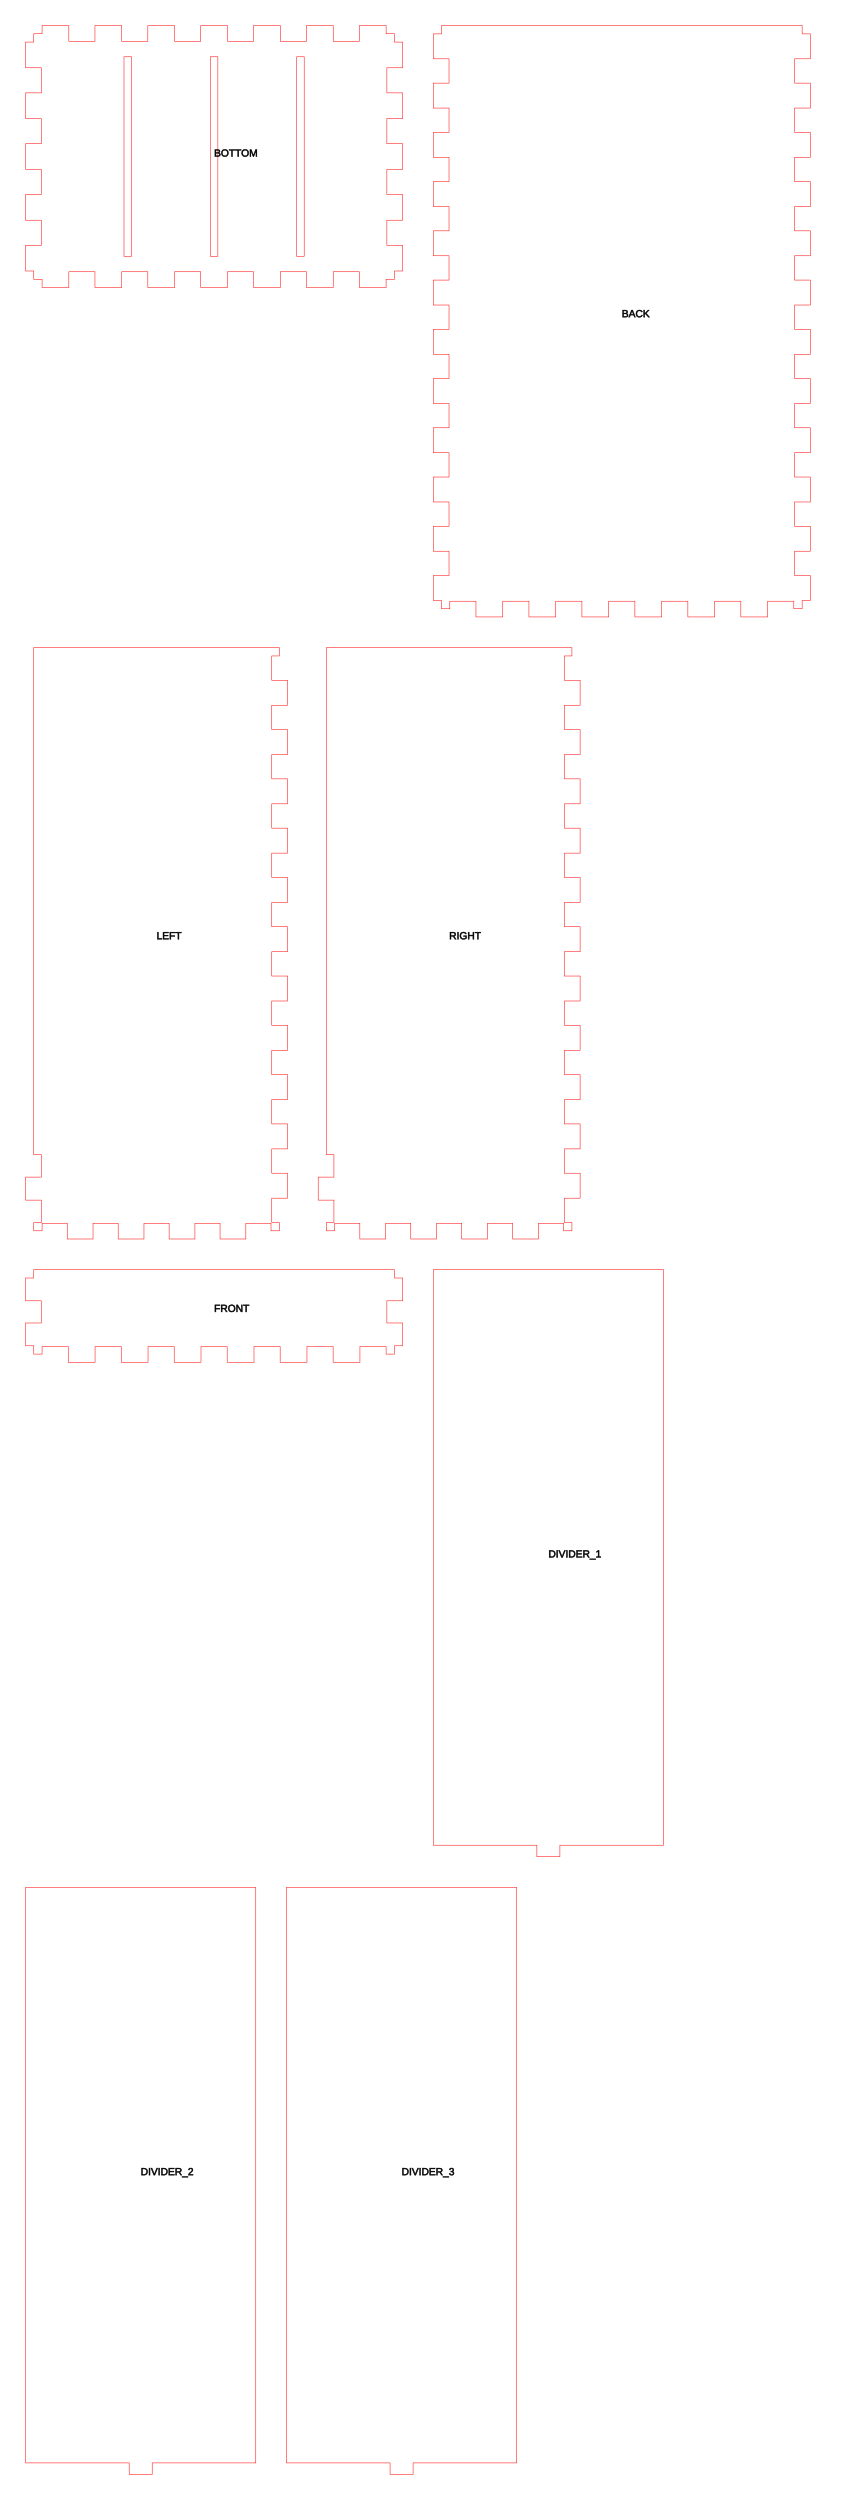
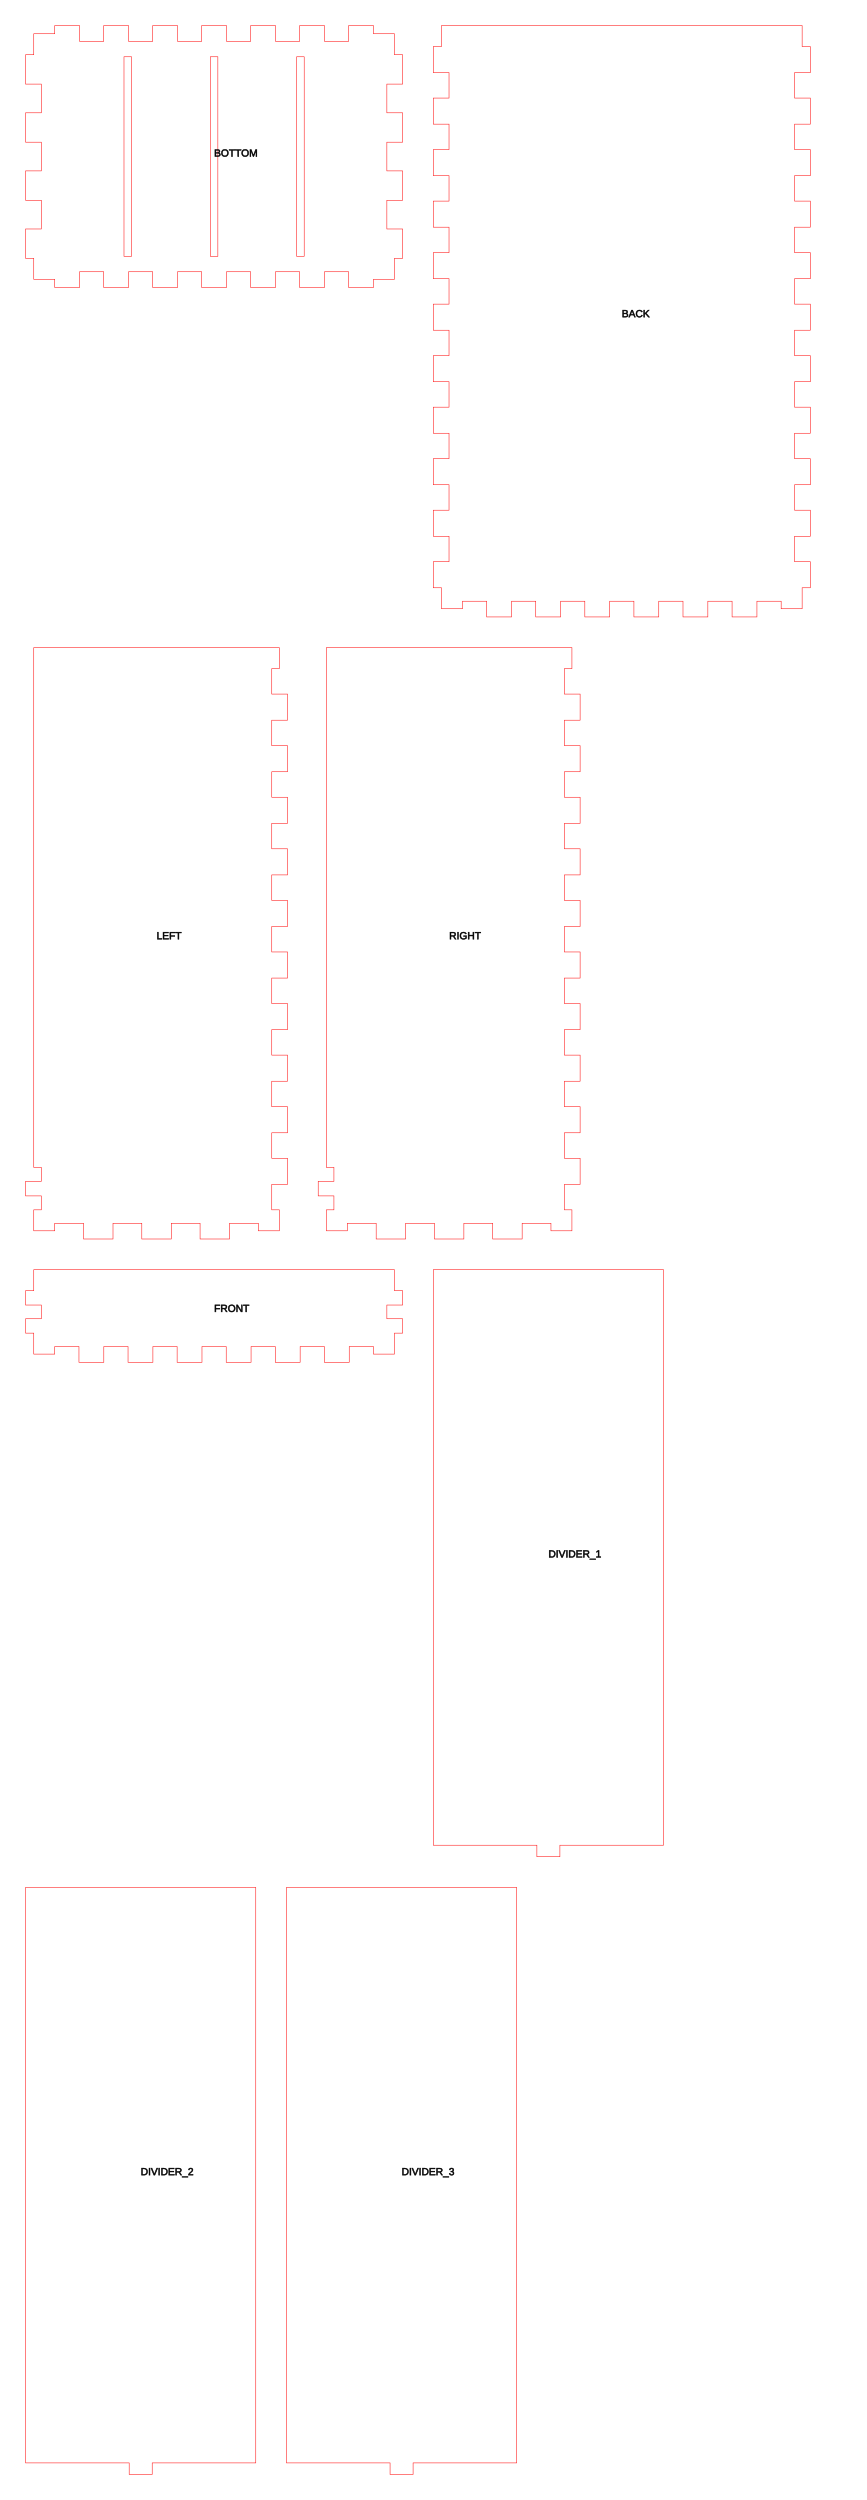
<svg xmlns="http://www.w3.org/2000/svg" width="338.8mm" height="977.4mm" viewBox="0 0 338.8 977.4">
  <style>
    .cut { fill: none; stroke: #ff0000; stroke-width: 0.2; }
    .score { fill: none; stroke: #0000ff; stroke-width: 0.2; stroke-dasharray: 2 2; }
    .engrave { fill: none; stroke: #000000; stroke-width: 0.2; }
    .text { fill: #000000; font-family: Arial, sans-serif; font-size: 4px; }
  </style>
  <g id="CUT" class="cut">
    <g id="BOTTOM" transform="translate(13.2,13.2)">
-       <path d="M 0 0 L 3.25 0 L 3.25 -3.2 L 13.711 -3.2 L 13.711 0 L 13.711 2.95 L 23.923 2.95 L 23.923 0 L 23.923 -3.2 L 34.385 -3.2 L 34.385 0 L 34.385 2.95 L 44.596 2.95 L 44.596 0 L 44.596 -3.2 L 55.058 -3.2 L 55.058 0 L 55.058 2.95 L 65.269 2.95 L 65.269 0 L 65.269 -3.2 L 75.731 -3.2 L 75.731 0 L 75.731 2.95 L 85.942 2.95 L 85.942 0 L 85.942 -3.2 L 96.404 -3.2 L 96.404 0 L 96.404 2.95 L 106.615 2.95 L 106.615 0 L 106.615 -3.2 L 117.077 -3.2 L 117.077 0 L 117.077 2.95 L 127.289 2.95 L 127.289 0 L 127.289 -3.2 L 137.75 -3.2 L 137.75 0 L 141 0 L 141 3.25 L 144.2 3.25 L 144.2 13.305 L 141 13.305 L 138.05 13.305 L 138.05 23.111 L 141 23.111 L 144.2 23.111 L 144.2 33.167 L 141 33.167 L 138.05 33.167 L 138.05 42.972 L 141 42.972 L 144.2 42.972 L 144.2 53.028 L 141 53.028 L 138.05 53.028 L 138.05 62.833 L 141 62.833 L 144.2 62.833 L 144.2 72.889 L 141 72.889 L 138.05 72.889 L 138.05 82.695 L 141 82.695 L 144.2 82.695 L 144.2 92.75 L 141 92.75 L 141 96 L 137.75 96 L 137.75 99.2 L 127.289 99.2 L 127.289 96 L 127.289 93.05 L 117.077 93.05 L 117.077 96 L 117.077 99.2 L 106.615 99.2 L 106.615 96 L 106.615 93.05 L 96.404 93.05 L 96.404 96 L 96.404 99.2 L 85.942 99.2 L 85.942 96 L 85.942 93.05 L 75.731 93.05 L 75.731 96 L 75.731 99.2 L 65.269 99.2 L 65.269 96 L 65.269 93.05 L 55.058 93.05 L 55.058 96 L 55.058 99.2 L 44.596 99.2 L 44.596 96 L 44.596 93.05 L 34.385 93.05 L 34.385 96 L 34.385 99.2 L 23.923 99.2 L 23.923 96 L 23.923 93.05 L 13.711 93.05 L 13.711 96 L 13.711 99.2 L 3.25 99.2 L 3.25 96 L 0 96 L 0 92.75 L -3.2 92.75 L -3.2 82.695 L 0 82.695 L 2.95 82.695 L 2.95 72.889 L 0 72.889 L -3.2 72.889 L -3.2 62.833 L 0 62.833 L 2.95 62.833 L 2.95 53.028 L 0 53.028 L -3.2 53.028 L -3.2 42.972 L 0 42.972 L 2.95 42.972 L 2.95 33.167 L 0 33.167 L -3.2 33.167 L -3.2 23.111 L 0 23.111 L 2.95 23.111 L 2.95 13.305 L 0 13.305 L -3.2 13.305 L -3.2 3.25 L 0 3.25 L 0 0 Z" />
+       <path d="M 0 0 L 8.2 0 L 8.2 -3.2 L 17.9 -3.2 L 17.9 0 L 17.9 2.95 L 27.35 2.95 L 27.35 0 L 27.35 -3.2 L 37.05 -3.2 L 37.05 0 L 37.05 2.95 L 46.5 2.95 L 46.5 0 L 46.5 -3.2 L 56.2 -3.2 L 56.2 0 L 56.2 2.95 L 65.65 2.95 L 65.65 0 L 65.65 -3.2 L 75.35 -3.2 L 75.35 0 L 75.35 2.95 L 84.8 2.95 L 84.8 0 L 84.8 -3.2 L 94.5 -3.2 L 94.5 0 L 94.5 2.95 L 103.95 2.95 L 103.95 0 L 103.95 -3.2 L 113.65 -3.2 L 113.65 0 L 113.65 2.95 L 123.1 2.95 L 123.1 0 L 123.1 -3.2 L 132.8 -3.2 L 132.8 0 L 141 0 L 141 8.2 L 144.2 8.2 L 144.2 19.678 L 141 19.678 L 138.05 19.678 L 138.05 30.907 L 141 30.907 L 144.2 30.907 L 144.2 42.386 L 141 42.386 L 138.05 42.386 L 138.05 53.614 L 141 53.614 L 144.2 53.614 L 144.2 65.093 L 141 65.093 L 138.05 65.093 L 138.05 76.322 L 141 76.322 L 144.2 76.322 L 144.2 87.8 L 141 87.8 L 141 96 L 132.8 96 L 132.8 99.2 L 123.1 99.2 L 123.1 96 L 123.1 93.05 L 113.65 93.05 L 113.65 96 L 113.65 99.2 L 103.95 99.2 L 103.95 96 L 103.95 93.05 L 94.5 93.05 L 94.5 96 L 94.5 99.2 L 84.8 99.2 L 84.8 96 L 84.8 93.05 L 75.35 93.05 L 75.35 96 L 75.35 99.2 L 65.65 99.2 L 65.65 96 L 65.65 93.05 L 56.2 93.05 L 56.2 96 L 56.2 99.2 L 46.5 99.2 L 46.5 96 L 46.5 93.05 L 37.05 93.05 L 37.05 96 L 37.05 99.2 L 27.35 99.2 L 27.35 96 L 27.35 93.05 L 17.9 93.05 L 17.9 96 L 17.9 99.2 L 8.2 99.2 L 8.2 96 L 0 96 L 0 87.8 L -3.2 87.8 L -3.2 76.322 L 0 76.322 L 2.95 76.322 L 2.95 65.093 L 0 65.093 L -3.2 65.093 L -3.2 53.614 L 0 53.614 L 2.95 53.614 L 2.95 42.386 L 0 42.386 L -3.2 42.386 L -3.2 30.907 L 0 30.907 L 2.95 30.907 L 2.95 19.678 L 0 19.678 L -3.2 19.678 L -3.2 8.2 L 0 8.2 Z" />
      <path d="M 35.275 9 L 38.225 9 L 38.225 87 L 35.275 87 Z" />
      <path d="M 69.025 9 L 71.975 9 L 71.975 87 L 69.025 87 Z" />
      <path d="M 102.775 9 L 105.725 9 L 105.725 87 L 102.775 87 Z" />
    </g>
    <g id="BACK" transform="translate(172.6,10)">
-       <path d="M 0 0 L 141 0 L 141 3.25 L 144.2 3.25 L 144.2 13 L 141 13 L 138.05 13 L 138.05 22.5 L 141 22.5 L 144.2 22.5 L 144.2 32.25 L 141 32.25 L 138.05 32.25 L 138.05 41.75 L 141 41.75 L 144.2 41.75 L 144.2 51.5 L 141 51.5 L 138.05 51.5 L 138.05 61 L 141 61 L 144.2 61 L 144.2 70.75 L 141 70.75 L 138.05 70.75 L 138.05 80.25 L 141 80.25 L 144.2 80.25 L 144.2 90 L 141 90 L 138.05 90 L 138.05 99.5 L 141 99.5 L 144.2 99.5 L 144.2 109.25 L 141 109.25 L 138.05 109.25 L 138.05 118.75 L 141 118.75 L 144.2 118.75 L 144.2 128.5 L 141 128.5 L 138.05 128.5 L 138.05 138 L 141 138 L 144.2 138 L 144.2 147.75 L 141 147.75 L 138.05 147.75 L 138.05 157.25 L 141 157.25 L 144.2 157.25 L 144.2 167 L 141 167 L 138.05 167 L 138.05 176.5 L 141 176.5 L 144.2 176.5 L 144.2 186.25 L 141 186.25 L 138.05 186.25 L 138.05 195.75 L 141 195.75 L 144.2 195.75 L 144.2 205.5 L 141 205.5 L 138.05 205.5 L 138.05 215 L 141 215 L 144.2 215 L 144.2 224.75 L 141 224.75 L 141 228 L 137.75 228 L 137.75 225.05 L 127.519 225.05 L 127.519 228 L 127.519 231.2 L 117.038 231.2 L 117.038 228 L 117.038 225.05 L 106.808 225.05 L 106.808 228 L 106.808 231.2 L 96.327 231.2 L 96.327 228 L 96.327 225.05 L 86.096 225.05 L 86.096 228 L 86.096 231.2 L 75.615 231.2 L 75.615 228 L 75.615 225.05 L 65.385 225.05 L 65.385 228 L 65.385 231.2 L 54.904 231.2 L 54.904 228 L 54.904 225.05 L 44.673 225.05 L 44.673 228 L 44.673 231.2 L 34.192 231.2 L 34.192 228 L 34.192 225.05 L 23.962 225.05 L 23.962 228 L 23.962 231.2 L 13.481 231.2 L 13.481 228 L 13.481 225.05 L 3.25 225.05 L 3.25 228 L 0 228 L 0 224.75 L -3.2 224.75 L -3.2 215 L 0 215 L 2.95 215 L 2.95 205.5 L 0 205.5 L -3.2 205.5 L -3.2 195.75 L 0 195.75 L 2.95 195.75 L 2.95 186.25 L 0 186.25 L -3.2 186.25 L -3.2 176.5 L 0 176.5 L 2.95 176.5 L 2.95 167 L 0 167 L -3.2 167 L -3.2 157.25 L 0 157.25 L 2.95 157.25 L 2.95 147.75 L 0 147.75 L -3.2 147.75 L -3.2 138 L 0 138 L 2.95 138 L 2.95 128.5 L 0 128.5 L -3.2 128.5 L -3.2 118.75 L 0 118.75 L 2.95 118.75 L 2.95 109.25 L 0 109.25 L -3.2 109.25 L -3.2 99.5 L 0 99.5 L 2.95 99.5 L 2.95 90 L 0 90 L -3.2 90 L -3.2 80.25 L 0 80.25 L 2.95 80.25 L 2.95 70.75 L 0 70.75 L -3.2 70.75 L -3.2 61 L 0 61 L 2.95 61 L 2.95 51.5 L 0 51.5 L -3.2 51.5 L -3.2 41.75 L 0 41.75 L 2.95 41.75 L 2.95 32.25 L 0 32.25 L -3.2 32.25 L -3.2 22.5 L 0 22.5 L 2.95 22.5 L 2.95 13 L 0 13 L -3.2 13 L -3.2 3.25 L 0 3.25 L 0 0 Z" />
+       <path d="M 0 0 L 141 0 L 141 8.2 L 144.2 8.2 L 144.2 18.395 L 141 18.395 L 138.05 18.395 L 138.05 28.34 L 141 28.34 L 144.2 28.34 L 144.2 38.536 L 141 38.536 L 138.05 38.536 L 138.05 48.481 L 141 48.481 L 144.2 48.481 L 144.2 58.676 L 141 58.676 L 138.05 58.676 L 138.05 68.621 L 141 68.621 L 144.2 68.621 L 144.2 78.817 L 141 78.817 L 138.05 78.817 L 138.05 88.762 L 141 88.762 L 144.2 88.762 L 144.2 98.957 L 141 98.957 L 138.05 98.957 L 138.05 108.902 L 141 108.902 L 144.2 108.902 L 144.2 119.098 L 141 119.098 L 138.05 119.098 L 138.05 129.043 L 141 129.043 L 144.2 129.043 L 144.2 139.238 L 141 139.238 L 138.05 139.238 L 138.05 149.183 L 141 149.183 L 144.2 149.183 L 144.2 159.379 L 141 159.379 L 138.05 159.379 L 138.05 169.324 L 141 169.324 L 144.2 169.324 L 144.2 179.519 L 141 179.519 L 138.05 179.519 L 138.05 189.464 L 141 189.464 L 144.2 189.464 L 144.2 199.66 L 141 199.66 L 138.05 199.66 L 138.05 209.605 L 141 209.605 L 144.2 209.605 L 144.2 219.8 L 141 219.8 L 141 228 L 132.8 228 L 132.8 225.05 L 123.331 225.05 L 123.331 228 L 123.331 231.2 L 113.612 231.2 L 113.612 228 L 113.612 225.05 L 104.142 225.05 L 104.142 228 L 104.142 231.2 L 94.423 231.2 L 94.423 228 L 94.423 225.05 L 84.954 225.05 L 84.954 228 L 84.954 231.2 L 75.235 231.2 L 75.235 228 L 75.235 225.05 L 65.765 225.05 L 65.765 228 L 65.765 231.2 L 56.046 231.2 L 56.046 228 L 56.046 225.05 L 46.577 225.05 L 46.577 228 L 46.577 231.2 L 36.858 231.2 L 36.858 228 L 36.858 225.05 L 27.388 225.05 L 27.388 228 L 27.388 231.2 L 17.669 231.2 L 17.669 228 L 17.669 225.05 L 8.2 225.05 L 8.2 228 L 0 228 L 0 219.8 L -3.2 219.8 L -3.2 209.605 L 0 209.605 L 2.95 209.605 L 2.95 199.66 L 0 199.66 L -3.2 199.66 L -3.2 189.464 L 0 189.464 L 2.95 189.464 L 2.95 179.519 L 0 179.519 L -3.2 179.519 L -3.2 169.324 L 0 169.324 L 2.95 169.324 L 2.95 159.379 L 0 159.379 L -3.2 159.379 L -3.2 149.183 L 0 149.183 L 2.95 149.183 L 2.95 139.238 L 0 139.238 L -3.2 139.238 L -3.2 129.043 L 0 129.043 L 2.95 129.043 L 2.95 119.098 L 0 119.098 L -3.2 119.098 L -3.2 108.902 L 0 108.902 L 2.95 108.902 L 2.95 98.957 L 0 98.957 L -3.2 98.957 L -3.2 88.762 L 0 88.762 L 2.95 88.762 L 2.95 78.817 L 0 78.817 L -3.2 78.817 L -3.2 68.621 L 0 68.621 L 2.95 68.621 L 2.95 58.676 L 0 58.676 L -3.2 58.676 L -3.2 48.481 L 0 48.481 L 2.95 48.481 L 2.95 38.536 L 0 38.536 L -3.2 38.536 L -3.2 28.34 L 0 28.34 L 2.95 28.34 L 2.95 18.395 L 0 18.395 L -3.2 18.395 L -3.2 8.2 L 0 8.2 Z" />
    </g>
    <g id="LEFT" transform="translate(13.2,253.2)">
-       <path d="M 0 0 L 96 0 L 96 3.25 L 93.05 3.25 L 93.05 12.761 L 96 12.761 L 99.2 12.761 L 99.2 22.522 L 96 22.522 L 93.05 22.522 L 93.05 32.033 L 96 32.033 L 99.2 32.033 L 99.2 41.793 L 96 41.793 L 93.05 41.793 L 93.05 51.304 L 96 51.304 L 99.2 51.304 L 99.2 61.065 L 96 61.065 L 93.05 61.065 L 93.05 70.576 L 96 70.576 L 99.2 70.576 L 99.2 80.337 L 96 80.337 L 93.05 80.337 L 93.05 89.848 L 96 89.848 L 99.2 89.848 L 99.2 99.609 L 96 99.609 L 93.05 99.609 L 93.05 109.12 L 96 109.12 L 99.2 109.12 L 99.2 118.88 L 96 118.88 L 93.05 118.88 L 93.05 128.391 L 96 128.391 L 99.2 128.391 L 99.2 138.152 L 96 138.152 L 93.05 138.152 L 93.05 147.663 L 96 147.663 L 99.2 147.663 L 99.2 157.424 L 96 157.424 L 93.05 157.424 L 93.05 166.935 L 96 166.935 L 99.2 166.935 L 99.2 176.696 L 96 176.696 L 93.05 176.696 L 93.05 186.207 L 96 186.207 L 99.2 186.207 L 99.2 195.967 L 96 195.967 L 93.05 195.967 L 93.05 205.478 L 96 205.478 L 99.2 205.478 L 99.2 215.239 L 96 215.239 L 93.05 215.239 L 93.05 224.75 L 96 224.75 L 96 228 L 92.75 228 L 92.75 225.05 L 82.917 225.05 L 82.917 228 L 82.917 231.2 L 72.833 231.2 L 72.833 228 L 72.833 225.05 L 63 225.05 L 63 228 L 63 231.2 L 52.917 231.2 L 52.917 228 L 52.917 225.05 L 43.083 225.05 L 43.083 228 L 43.083 231.2 L 33 231.2 L 33 228 L 33 225.05 L 23.167 225.05 L 23.167 228 L 23.167 231.2 L 13.083 231.2 L 13.083 228 L 13.083 225.05 L 3.25 225.05 L 3.25 228 L 0 228 L 0 224.75 L 2.95 224.75 L 2.95 216 L 0 216 L -3.2 216 L -3.2 207 L 0 207 L 2.95 207 L 2.95 198.25 L 0 198.25 L 0 0 Z" />
+       <path d="M 0 0 L 96 0 L 96 8.2 L 93.05 8.2 L 93.05 18.157 L 96 18.157 L 99.2 18.157 L 99.2 28.364 L 96 28.364 L 93.05 28.364 L 93.05 38.321 L 96 38.321 L 99.2 38.321 L 99.2 48.529 L 96 48.529 L 93.05 48.529 L 93.05 58.486 L 96 58.486 L 99.2 58.486 L 99.2 68.693 L 96 68.693 L 93.05 68.693 L 93.05 78.65 L 96 78.65 L 99.2 78.65 L 99.2 88.857 L 96 88.857 L 93.05 88.857 L 93.05 98.814 L 96 98.814 L 99.2 98.814 L 99.2 109.021 L 96 109.021 L 93.05 109.021 L 93.05 118.979 L 96 118.979 L 99.2 118.979 L 99.2 129.186 L 96 129.186 L 93.05 129.186 L 93.05 139.143 L 96 139.143 L 99.2 139.143 L 99.2 149.35 L 96 149.35 L 93.05 149.35 L 93.05 159.307 L 96 159.307 L 99.2 159.307 L 99.2 169.514 L 96 169.514 L 93.05 169.514 L 93.05 179.471 L 96 179.471 L 99.2 179.471 L 99.2 189.679 L 96 189.679 L 93.05 189.679 L 93.05 199.636 L 96 199.636 L 99.2 199.636 L 99.2 209.843 L 96 209.843 L 93.05 209.843 L 93.05 219.8 L 96 219.8 L 96 228 L 87.8 228 L 87.8 225.05 L 76.536 225.05 L 76.536 228 L 76.536 231.2 L 65.021 231.2 L 65.021 228 L 65.021 225.05 L 53.757 225.05 L 53.757 228 L 53.757 231.2 L 42.243 231.2 L 42.243 228 L 42.243 225.05 L 30.979 225.05 L 30.979 228 L 30.979 231.2 L 19.464 231.2 L 19.464 228 L 19.464 225.05 L 8.2 225.05 L 8.2 228 L 0 228 L 0 219.8 L 2.95 219.8 L 2.95 214.351 L 0 214.351 L -3.2 214.351 L -3.2 208.649 L 0 208.649 L 2.95 208.649 L 2.95 203.2 L 0 203.2 Z" />
    </g>
    <g id="RIGHT" transform="translate(127.6,253.2)">
-       <path d="M 0 0 L 96 0 L 96 3.25 L 93.05 3.25 L 93.05 12.761 L 96 12.761 L 99.2 12.761 L 99.2 22.522 L 96 22.522 L 93.05 22.522 L 93.05 32.033 L 96 32.033 L 99.2 32.033 L 99.2 41.793 L 96 41.793 L 93.05 41.793 L 93.05 51.304 L 96 51.304 L 99.2 51.304 L 99.2 61.065 L 96 61.065 L 93.05 61.065 L 93.05 70.576 L 96 70.576 L 99.2 70.576 L 99.2 80.337 L 96 80.337 L 93.05 80.337 L 93.05 89.848 L 96 89.848 L 99.2 89.848 L 99.2 99.609 L 96 99.609 L 93.05 99.609 L 93.05 109.12 L 96 109.12 L 99.2 109.12 L 99.2 118.88 L 96 118.88 L 93.05 118.88 L 93.05 128.391 L 96 128.391 L 99.2 128.391 L 99.2 138.152 L 96 138.152 L 93.05 138.152 L 93.05 147.663 L 96 147.663 L 99.2 147.663 L 99.2 157.424 L 96 157.424 L 93.05 157.424 L 93.05 166.935 L 96 166.935 L 99.2 166.935 L 99.2 176.696 L 96 176.696 L 93.05 176.696 L 93.05 186.207 L 96 186.207 L 99.2 186.207 L 99.2 195.967 L 96 195.967 L 93.05 195.967 L 93.05 205.478 L 96 205.478 L 99.2 205.478 L 99.2 215.239 L 96 215.239 L 93.05 215.239 L 93.05 224.75 L 96 224.75 L 96 228 L 92.75 228 L 92.75 225.05 L 82.917 225.05 L 82.917 228 L 82.917 231.2 L 72.833 231.2 L 72.833 228 L 72.833 225.05 L 63 225.05 L 63 228 L 63 231.2 L 52.917 231.2 L 52.917 228 L 52.917 225.05 L 43.083 225.05 L 43.083 228 L 43.083 231.2 L 33 231.2 L 33 228 L 33 225.05 L 23.167 225.05 L 23.167 228 L 23.167 231.2 L 13.083 231.2 L 13.083 228 L 13.083 225.05 L 3.25 225.05 L 3.25 228 L 0 228 L 0 224.75 L 2.95 224.75 L 2.95 216 L 0 216 L -3.2 216 L -3.2 207 L 0 207 L 2.95 207 L 2.95 198.25 L 0 198.25 L 0 0 Z" />
+       <path d="M 0 0 L 96 0 L 96 8.2 L 93.05 8.2 L 93.05 18.157 L 96 18.157 L 99.2 18.157 L 99.2 28.364 L 96 28.364 L 93.05 28.364 L 93.05 38.321 L 96 38.321 L 99.2 38.321 L 99.2 48.529 L 96 48.529 L 93.05 48.529 L 93.05 58.486 L 96 58.486 L 99.2 58.486 L 99.2 68.693 L 96 68.693 L 93.05 68.693 L 93.05 78.65 L 96 78.65 L 99.2 78.65 L 99.2 88.857 L 96 88.857 L 93.05 88.857 L 93.05 98.814 L 96 98.814 L 99.2 98.814 L 99.2 109.021 L 96 109.021 L 93.05 109.021 L 93.05 118.979 L 96 118.979 L 99.2 118.979 L 99.2 129.186 L 96 129.186 L 93.05 129.186 L 93.05 139.143 L 96 139.143 L 99.2 139.143 L 99.2 149.35 L 96 149.35 L 93.05 149.35 L 93.05 159.307 L 96 159.307 L 99.2 159.307 L 99.2 169.514 L 96 169.514 L 93.05 169.514 L 93.05 179.471 L 96 179.471 L 99.2 179.471 L 99.2 189.679 L 96 189.679 L 93.05 189.679 L 93.05 199.636 L 96 199.636 L 99.2 199.636 L 99.2 209.843 L 96 209.843 L 93.05 209.843 L 93.05 219.8 L 96 219.8 L 96 228 L 87.8 228 L 87.8 225.05 L 76.536 225.05 L 76.536 228 L 76.536 231.2 L 65.021 231.2 L 65.021 228 L 65.021 225.05 L 53.757 225.05 L 53.757 228 L 53.757 231.2 L 42.243 231.2 L 42.243 228 L 42.243 225.05 L 30.979 225.05 L 30.979 228 L 30.979 231.2 L 19.464 231.2 L 19.464 228 L 19.464 225.05 L 8.2 225.05 L 8.2 228 L 0 228 L 0 219.8 L 2.95 219.8 L 2.95 214.351 L 0 214.351 L -3.2 214.351 L -3.2 208.649 L 0 208.649 L 2.95 208.649 L 2.95 203.2 L 0 203.2 Z" />
    </g>
    <g id="FRONT" transform="translate(13.2,496.4)">
-       <path d="M 0 0 L 141 0 L 141 3.25 L 144.2 3.25 L 144.2 12.166 L 141 12.166 L 138.05 12.166 L 138.05 20.834 L 141 20.834 L 144.2 20.834 L 144.2 29.75 L 141 29.75 L 141 33 L 137.75 33 L 137.75 30.05 L 127.519 30.05 L 127.519 33 L 127.519 36.2 L 117.038 36.2 L 117.038 33 L 117.038 30.05 L 106.808 30.05 L 106.808 33 L 106.808 36.2 L 96.327 36.2 L 96.327 33 L 96.327 30.05 L 86.096 30.05 L 86.096 33 L 86.096 36.2 L 75.615 36.2 L 75.615 33 L 75.615 30.05 L 65.385 30.05 L 65.385 33 L 65.385 36.2 L 54.904 36.2 L 54.904 33 L 54.904 30.05 L 44.673 30.05 L 44.673 33 L 44.673 36.2 L 34.192 36.2 L 34.192 33 L 34.192 30.05 L 23.962 30.05 L 23.962 33 L 23.962 36.2 L 13.481 36.2 L 13.481 33 L 13.481 30.05 L 3.25 30.05 L 3.25 33 L 0 33 L 0 29.75 L -3.2 29.75 L -3.2 20.834 L 0 20.834 L 2.95 20.834 L 2.95 12.166 L 0 12.166 L -3.2 12.166 L -3.2 3.25 L 0 3.25 L 0 0 Z" />
+       <path d="M 0 0 L 141 0 L 141 8.2 L 144.2 8.2 L 144.2 13.816 L 141 13.816 L 138.05 13.816 L 138.05 19.184 L 141 19.184 L 144.2 19.184 L 144.2 24.8 L 141 24.8 L 141 33 L 132.8 33 L 132.8 30.05 L 123.331 30.05 L 123.331 33 L 123.331 36.2 L 113.612 36.2 L 113.612 33 L 113.612 30.05 L 104.142 30.05 L 104.142 33 L 104.142 36.2 L 94.423 36.2 L 94.423 33 L 94.423 30.05 L 84.954 30.05 L 84.954 33 L 84.954 36.2 L 75.235 36.2 L 75.235 33 L 75.235 30.05 L 65.765 30.05 L 65.765 33 L 65.765 36.2 L 56.046 36.2 L 56.046 33 L 56.046 30.05 L 46.577 30.05 L 46.577 33 L 46.577 36.2 L 36.858 36.2 L 36.858 33 L 36.858 30.05 L 27.388 30.05 L 27.388 33 L 27.388 36.2 L 17.669 36.2 L 17.669 33 L 17.669 30.05 L 8.2 30.05 L 8.2 33 L 0 33 L 0 24.8 L -3.2 24.8 L -3.2 19.184 L 0 19.184 L 2.95 19.184 L 2.95 13.816 L 0 13.816 L -3.2 13.816 L -3.2 8.2 L 0 8.2 Z" />
    </g>
    <g id="DIVIDER_1" transform="translate(169.4,496.4)">
      <path d="M 0 0 L 90 0 L 90 225 L 49.5 225 L 49.5 229.5 L 40.5 229.5 L 40.5 225 L 0 225 Z" />
    </g>
    <g id="DIVIDER_2" transform="translate(10,737.9)">
      <path d="M 0 0 L 90 0 L 90 225 L 49.5 225 L 49.5 229.5 L 40.5 229.5 L 40.5 225 L 0 225 Z" />
    </g>
    <g id="DIVIDER_3" transform="translate(112,737.9)">
      <path d="M 0 0 L 90 0 L 90 225 L 49.5 225 L 49.5 229.5 L 40.5 229.5 L 40.5 225 L 0 225 Z" />
    </g>
  </g>
  <g id="SCORE" class="score">
  </g>
  <g id="ENGRAVE" class="engrave">
    <text class="text" x="83.7" y="61.2">BOTTOM</text>
    <text class="text" x="243.1" y="124">BACK</text>
    <text class="text" x="61.2" y="367.2">LEFT</text>
    <text class="text" x="175.6" y="367.2">RIGHT</text>
    <text class="text" x="83.7" y="512.9">FRONT</text>
    <text class="text" x="214.4" y="608.9">DIVIDER_1</text>
    <text class="text" x="55" y="850.4">DIVIDER_2</text>
    <text class="text" x="157" y="850.4">DIVIDER_3</text>
  </g>
</svg>
